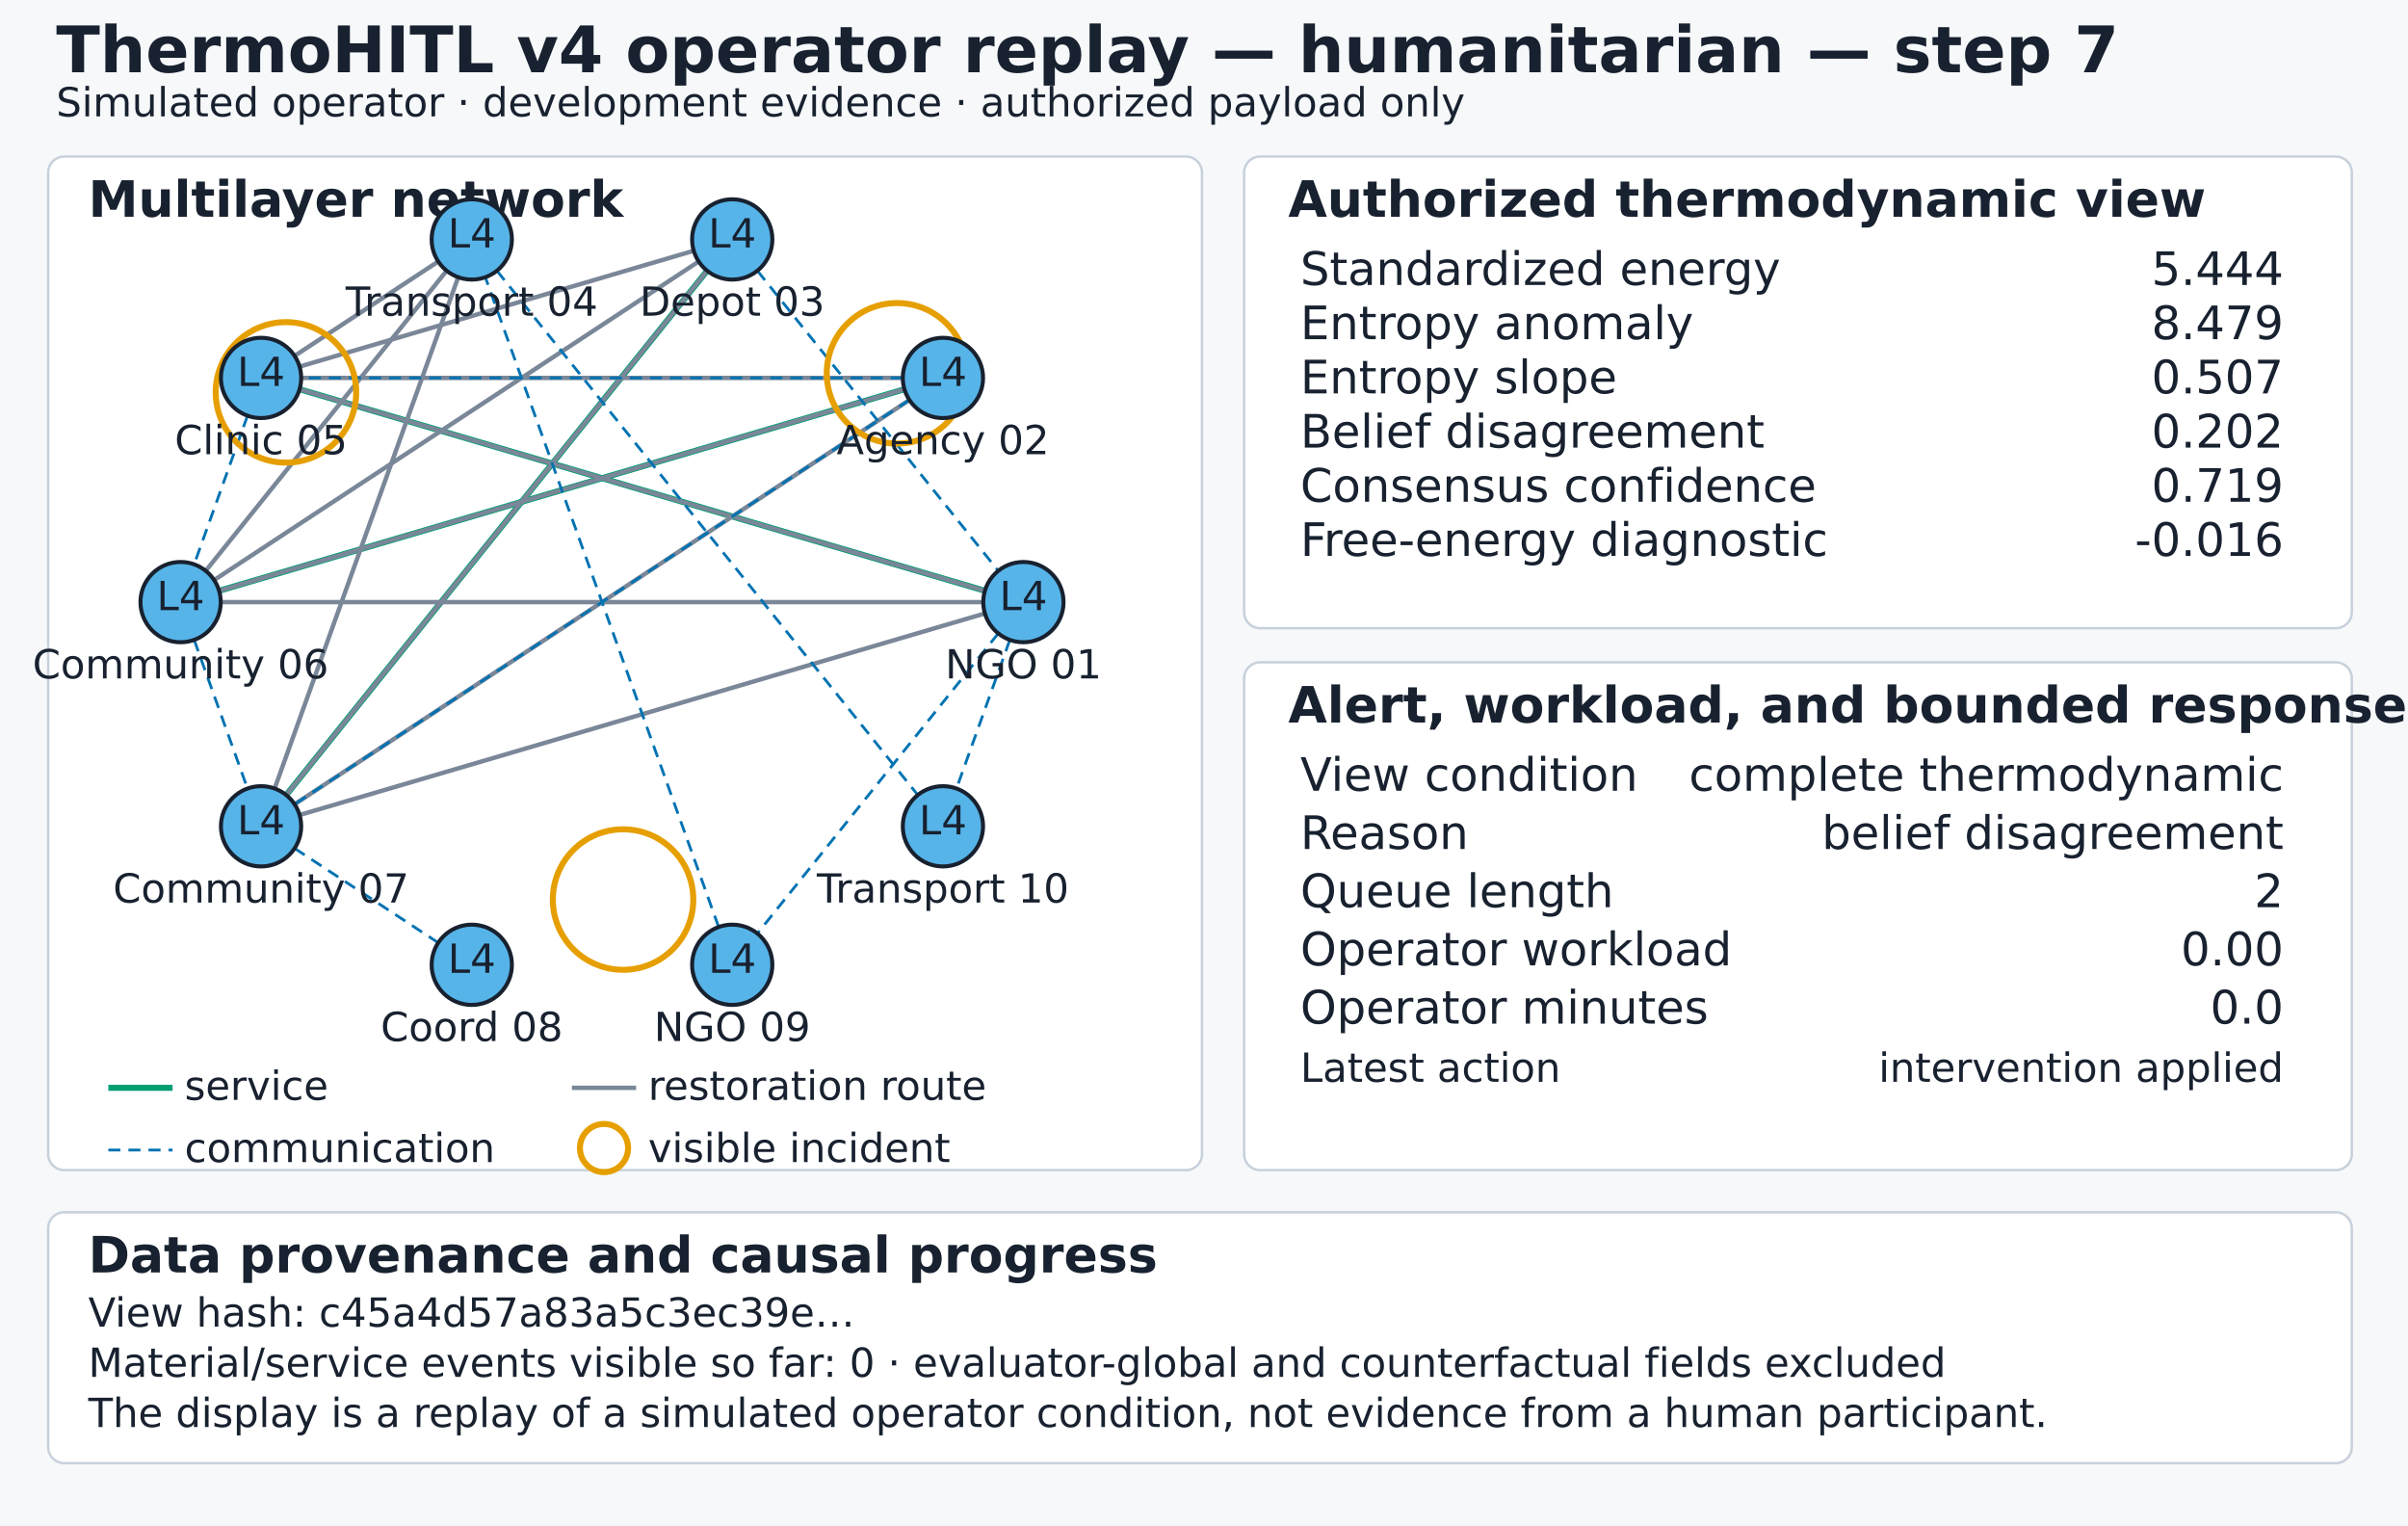
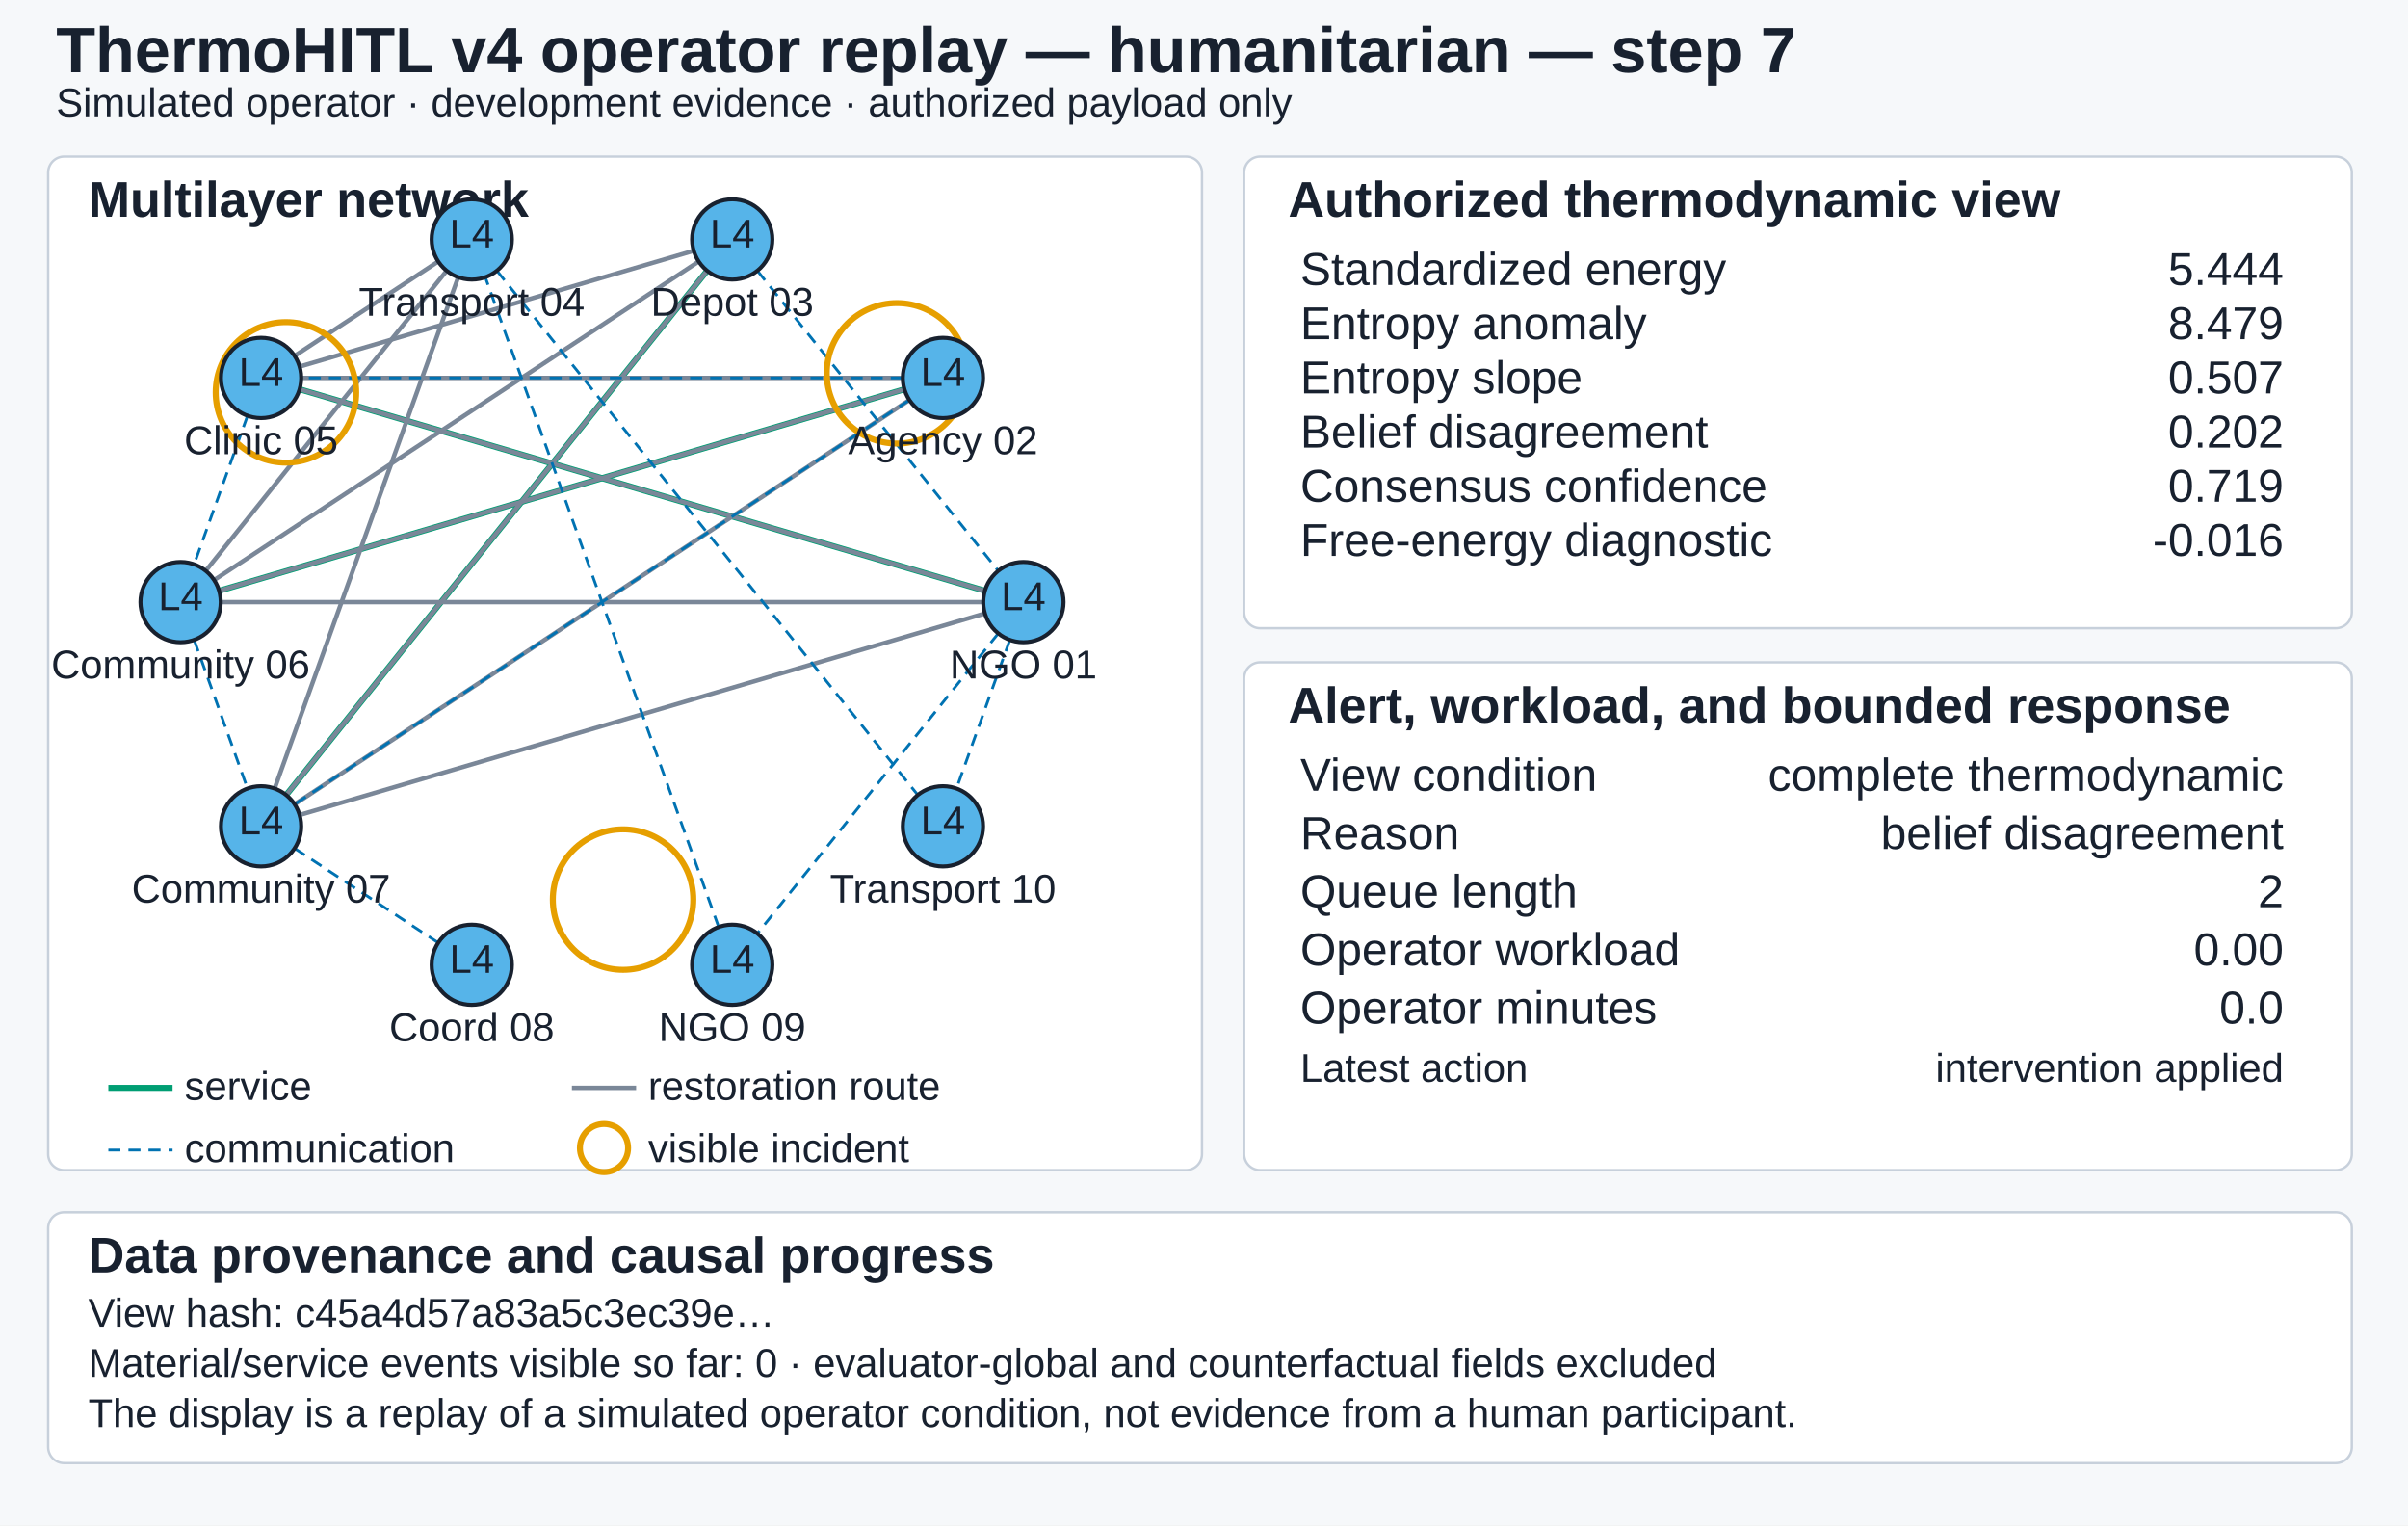
<svg xmlns="http://www.w3.org/2000/svg" width="1200" height="760" viewBox="0 0 1200 760">
  <rect width="100%" height="100%" fill="#F6F8FA" />
-   <style>text{font-family:DejaVu Sans,Arial,sans-serif;fill:#18212F}.title{font-size:32px;font-weight:700}.head{font-size:25px;font-weight:700}.label{font-size:23px}.small{font-size:20px}.panel{fill:#fff;stroke:#C7D0DB;stroke-width:1.2}.service{stroke:#009E73;stroke-width:3}.logistics{stroke:#7A8798;stroke-width:2.2}.comm{stroke:#0072B2;stroke-width:1.4;stroke-dasharray:6 4}.emergency{stroke:#D55E00;stroke-width:5}</style>
+   <style>text{font-family:Liberation Sans,Arial,sans-serif;fill:#18212F}.title{font-size:32px;font-weight:700}.head{font-size:25px;font-weight:700}.label{font-size:23px}.small{font-size:20px}.panel{fill:#fff;stroke:#C7D0DB;stroke-width:1.2}.service{stroke:#009E73;stroke-width:3}.logistics{stroke:#7A8798;stroke-width:2.2}.comm{stroke:#0072B2;stroke-width:1.4;stroke-dasharray:6 4}.emergency{stroke:#D55E00;stroke-width:5}</style>
  <text x="28" y="36" class="title">ThermoHITL v4 operator replay — humanitarian — step 7</text>
  <text x="28" y="58" class="small">Simulated operator · development evidence · authorized payload only</text>
  <rect x="24" y="78" width="575" height="505" rx="8" class="panel" />
  <text x="44" y="108" class="head">Multilayer network</text>
  <line x1="469.9" y1="188.3" x2="90.0" y2="300.0" class="service" />
  <line x1="130.1" y1="188.3" x2="510.0" y2="300.0" class="service" />
  <line x1="130.1" y1="411.7" x2="364.9" y2="119.3" class="service" />
  <line x1="469.9" y1="188.3" x2="130.1" y2="188.3" class="logistics" />
  <line x1="469.9" y1="188.3" x2="90.0" y2="300.0" class="logistics" />
  <line x1="469.9" y1="188.3" x2="130.1" y2="411.7" class="logistics" />
  <line x1="130.1" y1="188.3" x2="364.9" y2="119.3" class="logistics" />
  <line x1="130.1" y1="188.3" x2="510.0" y2="300.0" class="logistics" />
  <line x1="130.1" y1="188.3" x2="235.1" y2="119.3" class="logistics" />
  <line x1="90.0" y1="300.0" x2="364.9" y2="119.3" class="logistics" />
  <line x1="90.0" y1="300.0" x2="510.0" y2="300.0" class="logistics" />
  <line x1="90.0" y1="300.0" x2="235.1" y2="119.3" class="logistics" />
  <line x1="130.1" y1="411.7" x2="364.9" y2="119.3" class="logistics" />
  <line x1="130.1" y1="411.7" x2="510.0" y2="300.0" class="logistics" />
  <line x1="130.1" y1="411.7" x2="235.1" y2="119.3" class="logistics" />
  <line x1="469.9" y1="188.3" x2="130.1" y2="188.3" class="comm" />
  <line x1="469.9" y1="188.3" x2="130.1" y2="411.7" class="comm" />
  <line x1="130.1" y1="188.3" x2="90.0" y2="300.0" class="comm" />
  <line x1="90.0" y1="300.0" x2="130.1" y2="411.7" class="comm" />
  <line x1="130.1" y1="411.7" x2="235.1" y2="480.7" class="comm" />
  <line x1="364.9" y1="119.3" x2="510.0" y2="300.0" class="comm" />
  <line x1="510.0" y1="300.0" x2="364.9" y2="480.7" class="comm" />
  <line x1="510.0" y1="300.0" x2="469.9" y2="411.7" class="comm" />
  <line x1="364.9" y1="480.7" x2="235.1" y2="119.3" class="comm" />
  <line x1="235.1" y1="119.3" x2="469.9" y2="411.7" class="comm" />
  <circle cx="142.5" cy="195.5" r="35" fill="none" stroke="#E69F00" stroke-width="3" stroke-dasharray="none" />
  <circle cx="447.0" cy="186.0" r="35" fill="none" stroke="#E69F00" stroke-width="3" stroke-dasharray="none" />
  <circle cx="310.5" cy="448.2" r="35" fill="none" stroke="#E69F00" stroke-width="3" stroke-dasharray="none" />
  <circle cx="510.0" cy="300.0" r="20" fill="#56B4E9" stroke="#18212F" stroke-width="2" />
  <text x="510.0" y="338.0" text-anchor="middle" class="small">NGO 01</text>
  <text x="510.0" y="304.0" text-anchor="middle" class="small">L4</text>
  <circle cx="469.9" cy="188.3" r="20" fill="#56B4E9" stroke="#18212F" stroke-width="2" />
  <text x="469.9" y="226.3" text-anchor="middle" class="small">Agency 02</text>
  <text x="469.9" y="192.3" text-anchor="middle" class="small">L4</text>
  <circle cx="364.9" cy="119.3" r="20" fill="#56B4E9" stroke="#18212F" stroke-width="2" />
  <text x="364.9" y="157.3" text-anchor="middle" class="small">Depot 03</text>
  <text x="364.9" y="123.3" text-anchor="middle" class="small">L4</text>
  <circle cx="235.1" cy="119.3" r="20" fill="#56B4E9" stroke="#18212F" stroke-width="2" />
  <text x="235.1" y="157.3" text-anchor="middle" class="small">Transport 04</text>
  <text x="235.1" y="123.3" text-anchor="middle" class="small">L4</text>
  <circle cx="130.1" cy="188.3" r="20" fill="#56B4E9" stroke="#18212F" stroke-width="2" />
  <text x="130.1" y="226.3" text-anchor="middle" class="small">Clinic 05</text>
  <text x="130.1" y="192.3" text-anchor="middle" class="small">L4</text>
  <circle cx="90.0" cy="300.0" r="20" fill="#56B4E9" stroke="#18212F" stroke-width="2" />
  <text x="90.0" y="338.0" text-anchor="middle" class="small">Community 06</text>
  <text x="90.0" y="304.0" text-anchor="middle" class="small">L4</text>
  <circle cx="130.1" cy="411.7" r="20" fill="#56B4E9" stroke="#18212F" stroke-width="2" />
  <text x="130.1" y="449.7" text-anchor="middle" class="small">Community 07</text>
  <text x="130.1" y="415.7" text-anchor="middle" class="small">L4</text>
  <circle cx="235.1" cy="480.7" r="20" fill="#56B4E9" stroke="#18212F" stroke-width="2" />
  <text x="235.1" y="518.7" text-anchor="middle" class="small">Coord 08</text>
  <text x="235.1" y="484.7" text-anchor="middle" class="small">L4</text>
  <circle cx="364.9" cy="480.7" r="20" fill="#56B4E9" stroke="#18212F" stroke-width="2" />
  <text x="364.9" y="518.7" text-anchor="middle" class="small">NGO 09</text>
  <text x="364.9" y="484.7" text-anchor="middle" class="small">L4</text>
  <circle cx="469.9" cy="411.7" r="20" fill="#56B4E9" stroke="#18212F" stroke-width="2" />
  <text x="469.9" y="449.7" text-anchor="middle" class="small">Transport 10</text>
  <text x="469.9" y="415.7" text-anchor="middle" class="small">L4</text>
  <line x1="54" y1="542" x2="86" y2="542" class="service" />
  <text x="92" y="548" class="small">service</text>
  <line x1="285" y1="542" x2="317" y2="542" class="logistics" />
  <text x="323" y="548" class="small">restoration route</text>
  <line x1="54" y1="573" x2="86" y2="573" class="comm" />
  <text x="92" y="579" class="small">communication</text>
  <circle cx="301" cy="572" r="12" fill="none" stroke="#E69F00" stroke-width="3" />
  <text x="323" y="579" class="small">visible incident</text>
  <rect x="620" y="78" width="552" height="235" rx="8" class="panel" />
  <text x="642" y="108" class="head">Authorized thermodynamic view</text>
  <text x="648" y="142" class="label">Standardized energy</text>
  <text x="1138" y="142" text-anchor="end" class="label">5.444</text>
  <text x="648" y="169" class="label">Entropy anomaly</text>
  <text x="1138" y="169" text-anchor="end" class="label">8.479</text>
  <text x="648" y="196" class="label">Entropy slope</text>
  <text x="1138" y="196" text-anchor="end" class="label">0.507</text>
  <text x="648" y="223" class="label">Belief disagreement</text>
  <text x="1138" y="223" text-anchor="end" class="label">0.202</text>
  <text x="648" y="250" class="label">Consensus confidence</text>
  <text x="1138" y="250" text-anchor="end" class="label">0.719</text>
  <text x="648" y="277" class="label">Free-energy diagnostic</text>
  <text x="1138" y="277" text-anchor="end" class="label">-0.016</text>
  <rect x="620" y="330" width="552" height="253" rx="8" class="panel" />
  <text x="642" y="360" class="head">Alert, workload, and bounded response</text>
  <text x="648" y="394" class="label">View condition</text>
  <text x="1138" y="394" text-anchor="end" class="label">complete thermodynamic</text>
  <text x="648" y="423" class="label">Reason</text>
  <text x="1138" y="423" text-anchor="end" class="label">belief disagreement</text>
  <text x="648" y="452" class="label">Queue length</text>
  <text x="1138" y="452" text-anchor="end" class="label">2</text>
  <text x="648" y="481" class="label">Operator workload</text>
  <text x="1138" y="481" text-anchor="end" class="label">0.00</text>
  <text x="648" y="510" class="label">Operator minutes</text>
  <text x="1138" y="510" text-anchor="end" class="label">0.0</text>
  <text x="648" y="539" class="small">Latest action</text>
  <text x="1138" y="539" text-anchor="end" class="small">intervention applied</text>
  <rect x="24" y="604" width="1148" height="125" rx="8" class="panel" />
  <text x="44" y="634" class="head">Data provenance and causal progress</text>
  <text x="44" y="661" class="small">View hash: c45a4d57a83a5c3ec39e…</text>
  <text x="44" y="686" class="small">Material/service events visible so far: 0 · evaluator-global and counterfactual fields excluded</text>
  <text x="44" y="711" class="small">The display is a replay of a simulated operator condition, not evidence from a human participant.</text>
</svg>
